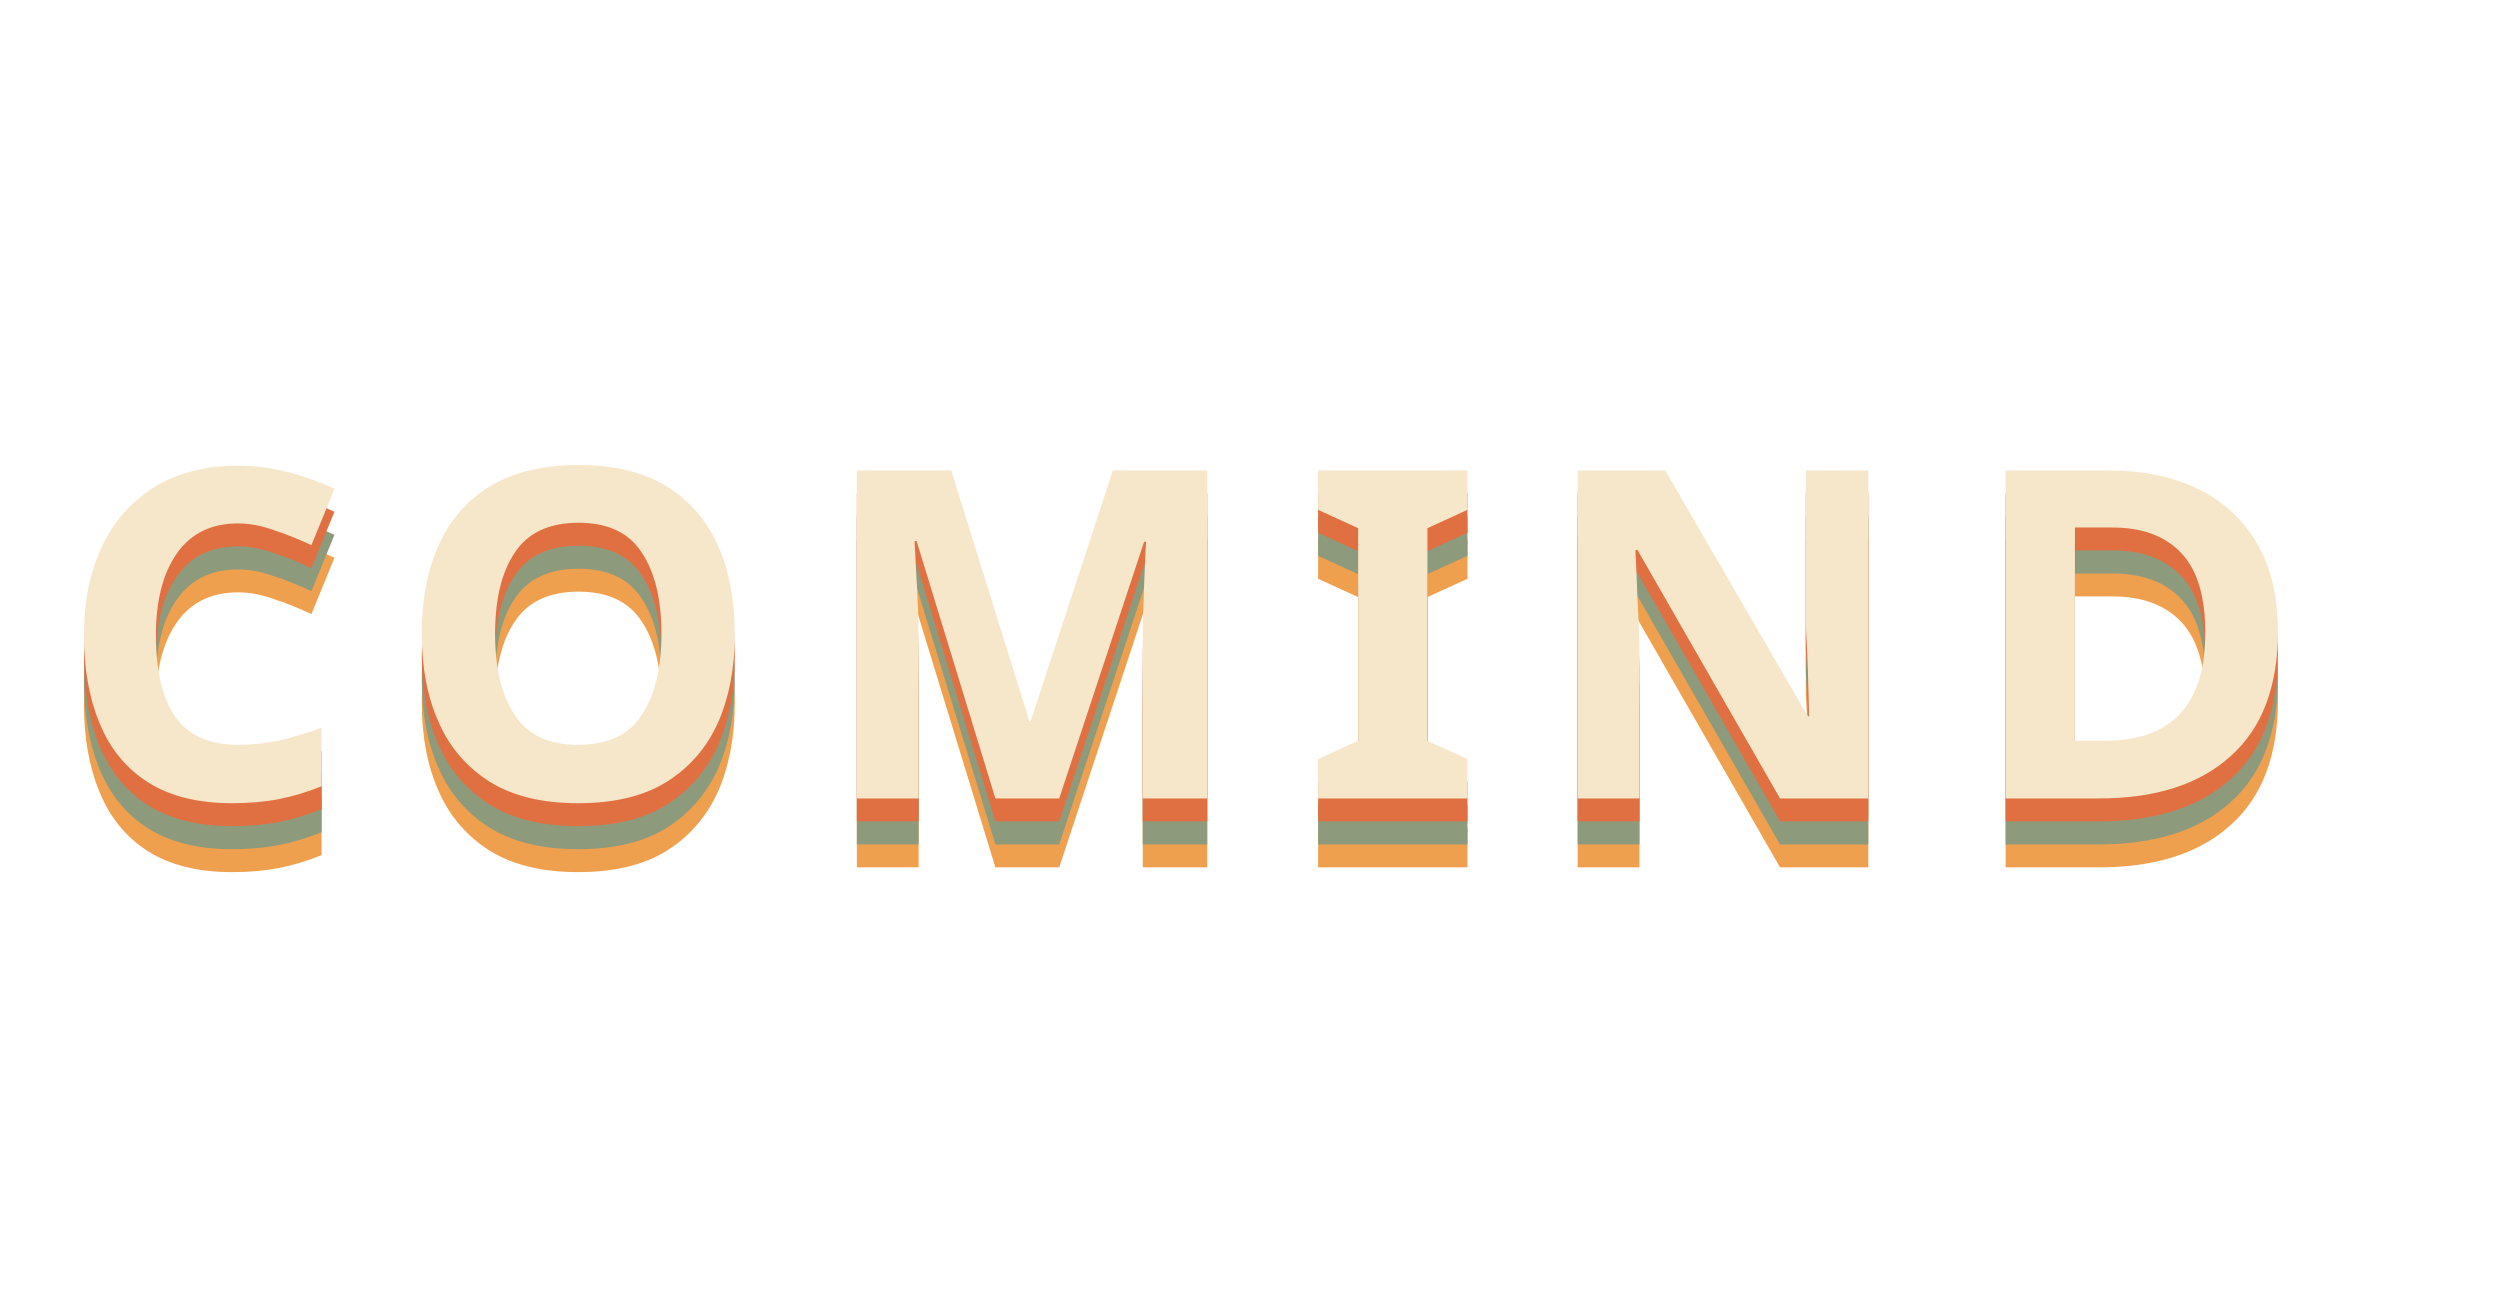
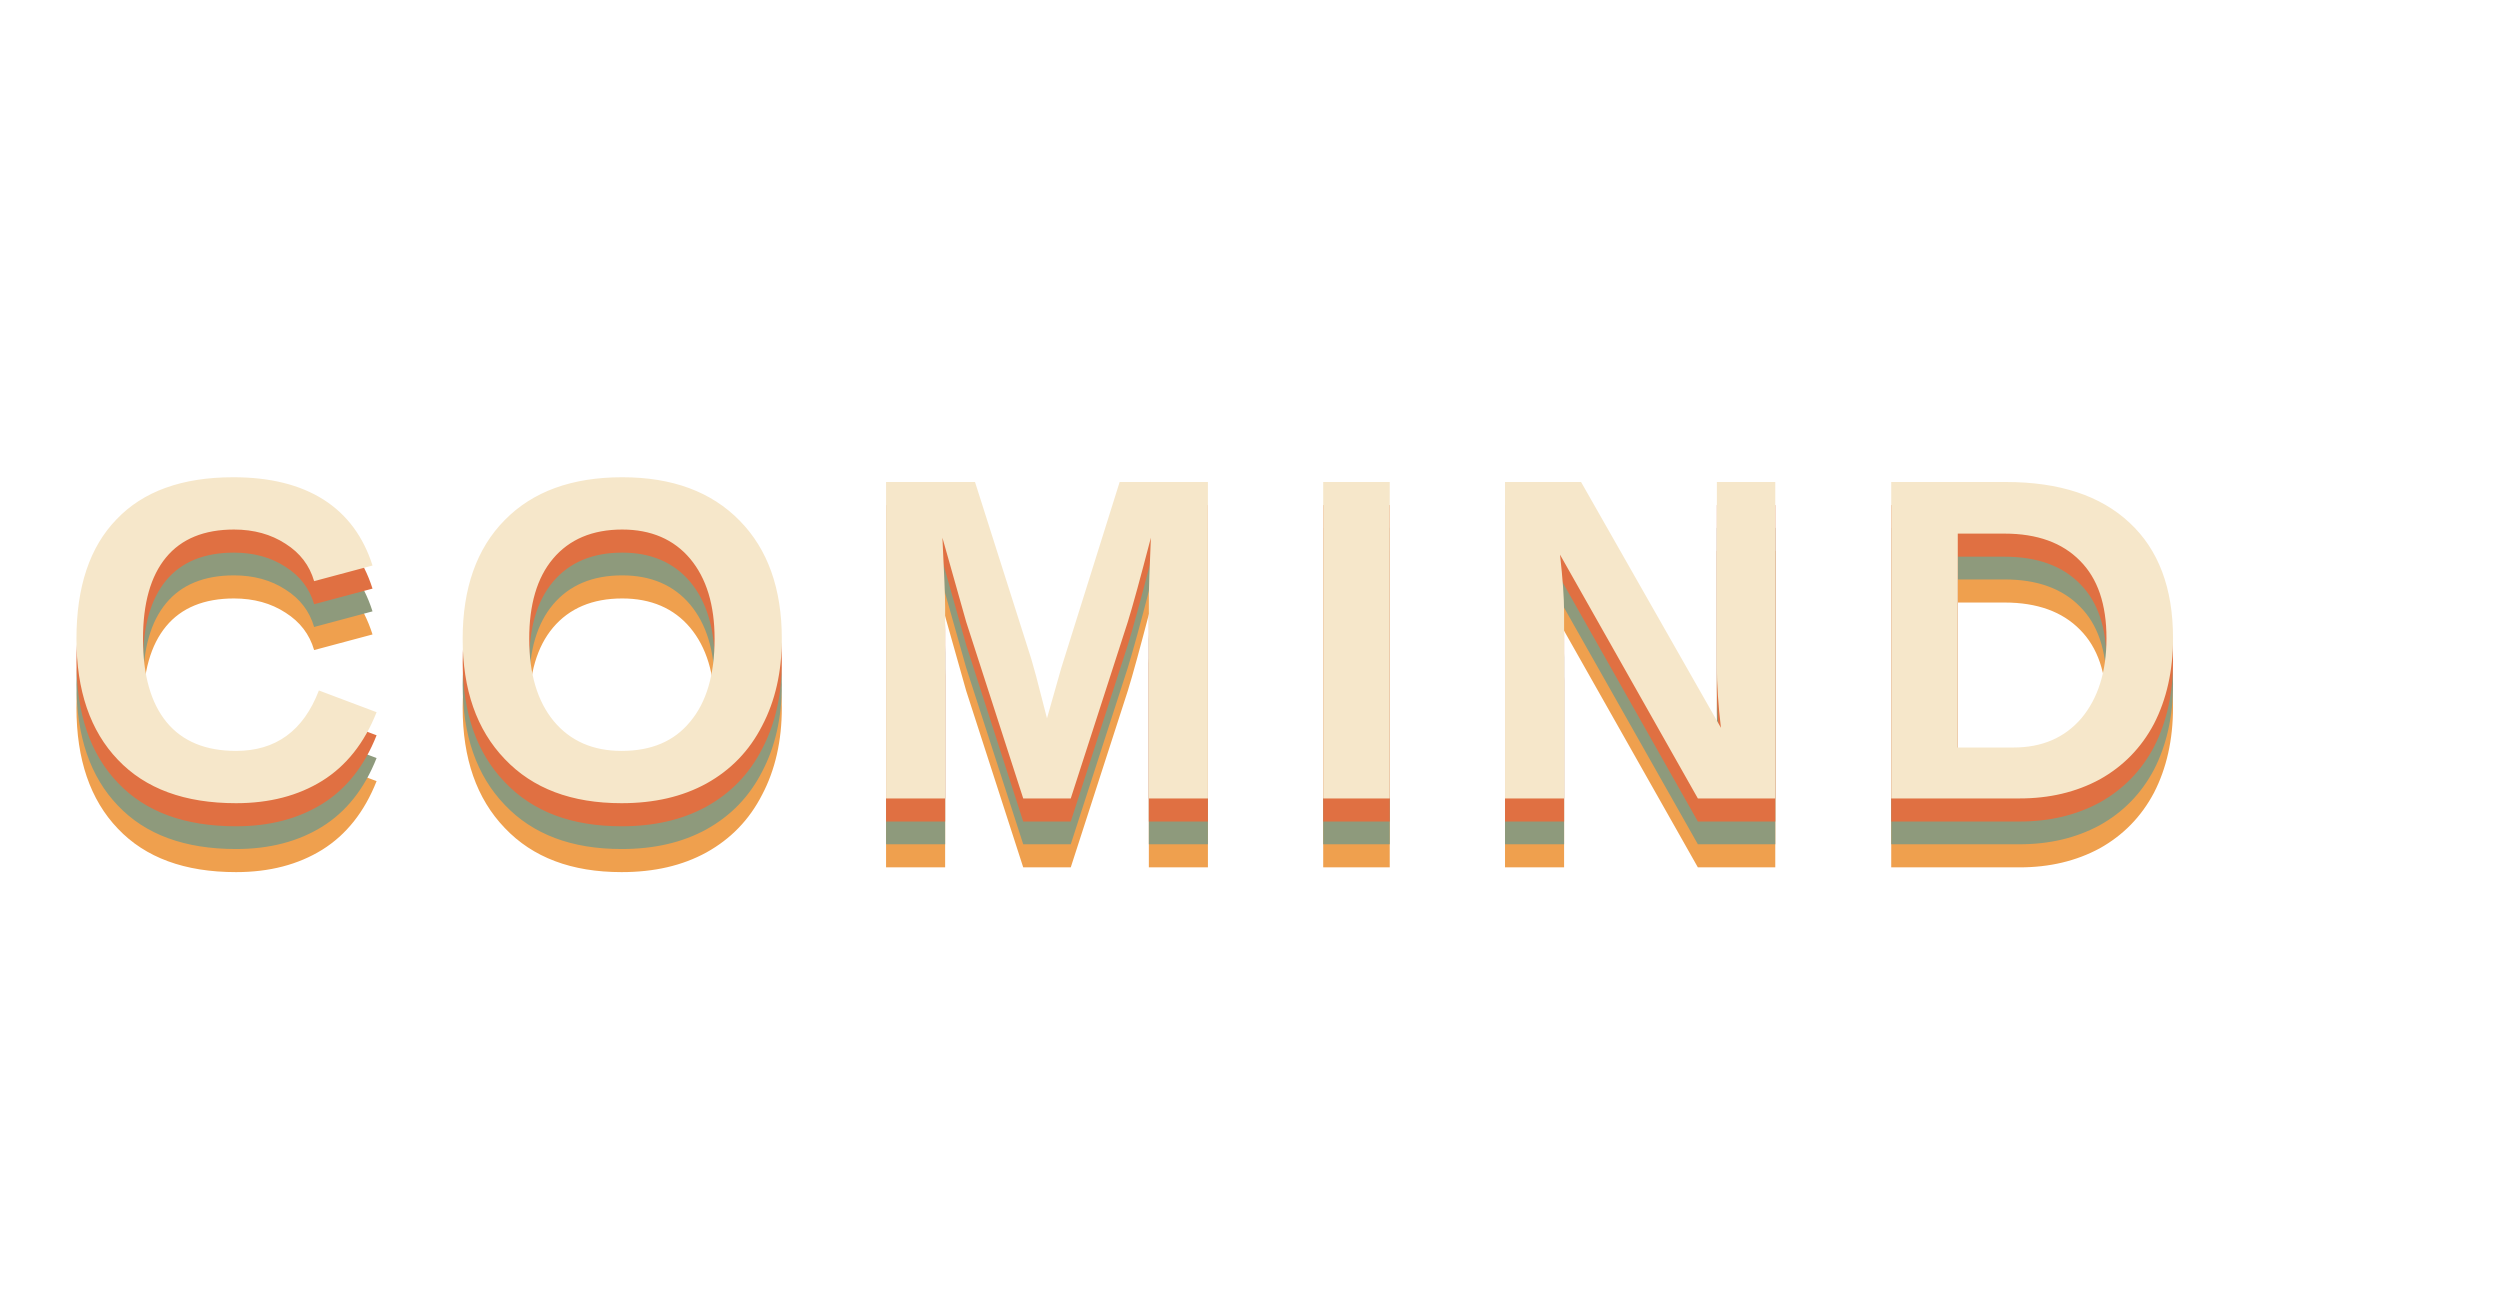
<svg xmlns="http://www.w3.org/2000/svg" width="57.525mm" height="30.065mm" viewBox="0 0 57.525 30.065" version="1.1" id="svg5">
  <defs id="defs2" />
  <g id="layer1" transform="translate(-79.20274,-160.3898)" />
  <g id="layer2" style="display:inline" transform="translate(6.614673,-7.338836)">
    <text xml:space="preserve" style="font-size:10.583px;line-height:1.25;font-family:Lexend;-inkscape-font-specification:Lexend;letter-spacing:1.244px;word-spacing:0px;display:inline;fill:#efa04e;fill-opacity:1;stroke-width:0.265" x="-5.292" y="27.298" id="text1772-6-8-6">
-       <tspan id="tspan1770-3-5-1" style="font-style:normal;font-variant:normal;font-weight:bold;font-stretch:normal;font-family:Comfortaa;-inkscape-font-specification:Comfortaa;fill:#efa04e;fill-opacity:1;stroke-width:0.265" x="-5.292" y="27.298" dy="0" dx="0">COMIND</tspan>
+       <tspan id="tspan1770-3-5-1" style="font-style:normal;font-variant:normal;font-weight:bold;font-stretch:normal;font-family:'Comfortaa',Arial,sans-serif;-inkscape-font-specification:'Comfortaa Bold';fill:#efa04e;fill-opacity:1;stroke-width:0.265" x="-5.292" y="27.298" dy="0" dx="0">COMIND</tspan>
    </text>
    <text xml:space="preserve" style="font-size:10.583px;line-height:1.25;font-family:Lexend;-inkscape-font-specification:Lexend;letter-spacing:1.244px;word-spacing:0px;display:inline;fill:#8e9a7c;fill-opacity:1;stroke-width:0.265" x="-5.292" y="26.769" id="text1772-6-8">
-       <tspan id="tspan1770-3-5" style="font-style:normal;font-variant:normal;font-weight:bold;font-stretch:normal;font-family:Comfortaa;-inkscape-font-specification:Comfortaa;fill:#8e9a7c;fill-opacity:1;stroke-width:0.265" x="-5.292" y="26.769" dy="0" dx="0">COMIND</tspan>
+       <tspan id="tspan1770-3-5" style="font-style:normal;font-variant:normal;font-weight:bold;font-stretch:normal;font-family:'Comfortaa',Arial,sans-serif;-inkscape-font-specification:'Comfortaa Bold';fill:#8e9a7c;fill-opacity:1;stroke-width:0.265" x="-5.292" y="26.769" dy="0" dx="0">COMIND</tspan>
    </text>
    <text xml:space="preserve" style="font-size:10.583px;line-height:1.25;font-family:Lexend;-inkscape-font-specification:Lexend;letter-spacing:1.244px;word-spacing:0px;display:inline;fill:#e07042;fill-opacity:1;stroke-width:0.265" x="-5.292" y="26.239" id="text1772-6">
-       <tspan id="tspan1770-3" style="font-style:normal;font-variant:normal;font-weight:bold;font-stretch:normal;font-family:Comfortaa;-inkscape-font-specification:Comfortaa;fill:#e07042;fill-opacity:1;stroke-width:0.265" x="-5.292" y="26.239" dy="0" dx="0">COMIND</tspan>
+       <tspan id="tspan1770-3" style="font-style:normal;font-variant:normal;font-weight:bold;font-stretch:normal;font-family:'Comfortaa',Arial,sans-serif;-inkscape-font-specification:'Comfortaa Bold';fill:#e07042;fill-opacity:1;stroke-width:0.265" x="-5.292" y="26.239" dy="0" dx="0">COMIND</tspan>
    </text>
    <text xml:space="preserve" style="font-size:10.583px;line-height:1.25;font-family:Lexend;-inkscape-font-specification:Lexend;letter-spacing:1.244px;word-spacing:0px;fill:#f6e7ca;fill-opacity:1;stroke-width:0.265" x="-5.292" y="25.71" id="text1772">
-       <tspan id="tspan1770" style="font-style:normal;font-variant:normal;font-weight:bold;font-stretch:normal;font-family:Comfortaa;-inkscape-font-specification:Comfortaa;fill:#f6e7ca;fill-opacity:1;stroke-width:0.265" x="-5.292" y="25.71" dy="0" dx="0">COMIND</tspan>
+       <tspan id="tspan1770" style="font-style:normal;font-variant:normal;font-weight:bold;font-stretch:normal;font-family:'Comfortaa',Arial,sans-serif;-inkscape-font-specification:'Comfortaa Bold';fill:#f6e7ca;fill-opacity:1;stroke-width:0.265" x="-5.292" y="25.71" dy="0" dx="0">COMIND</tspan>
    </text>
  </g>
</svg>
